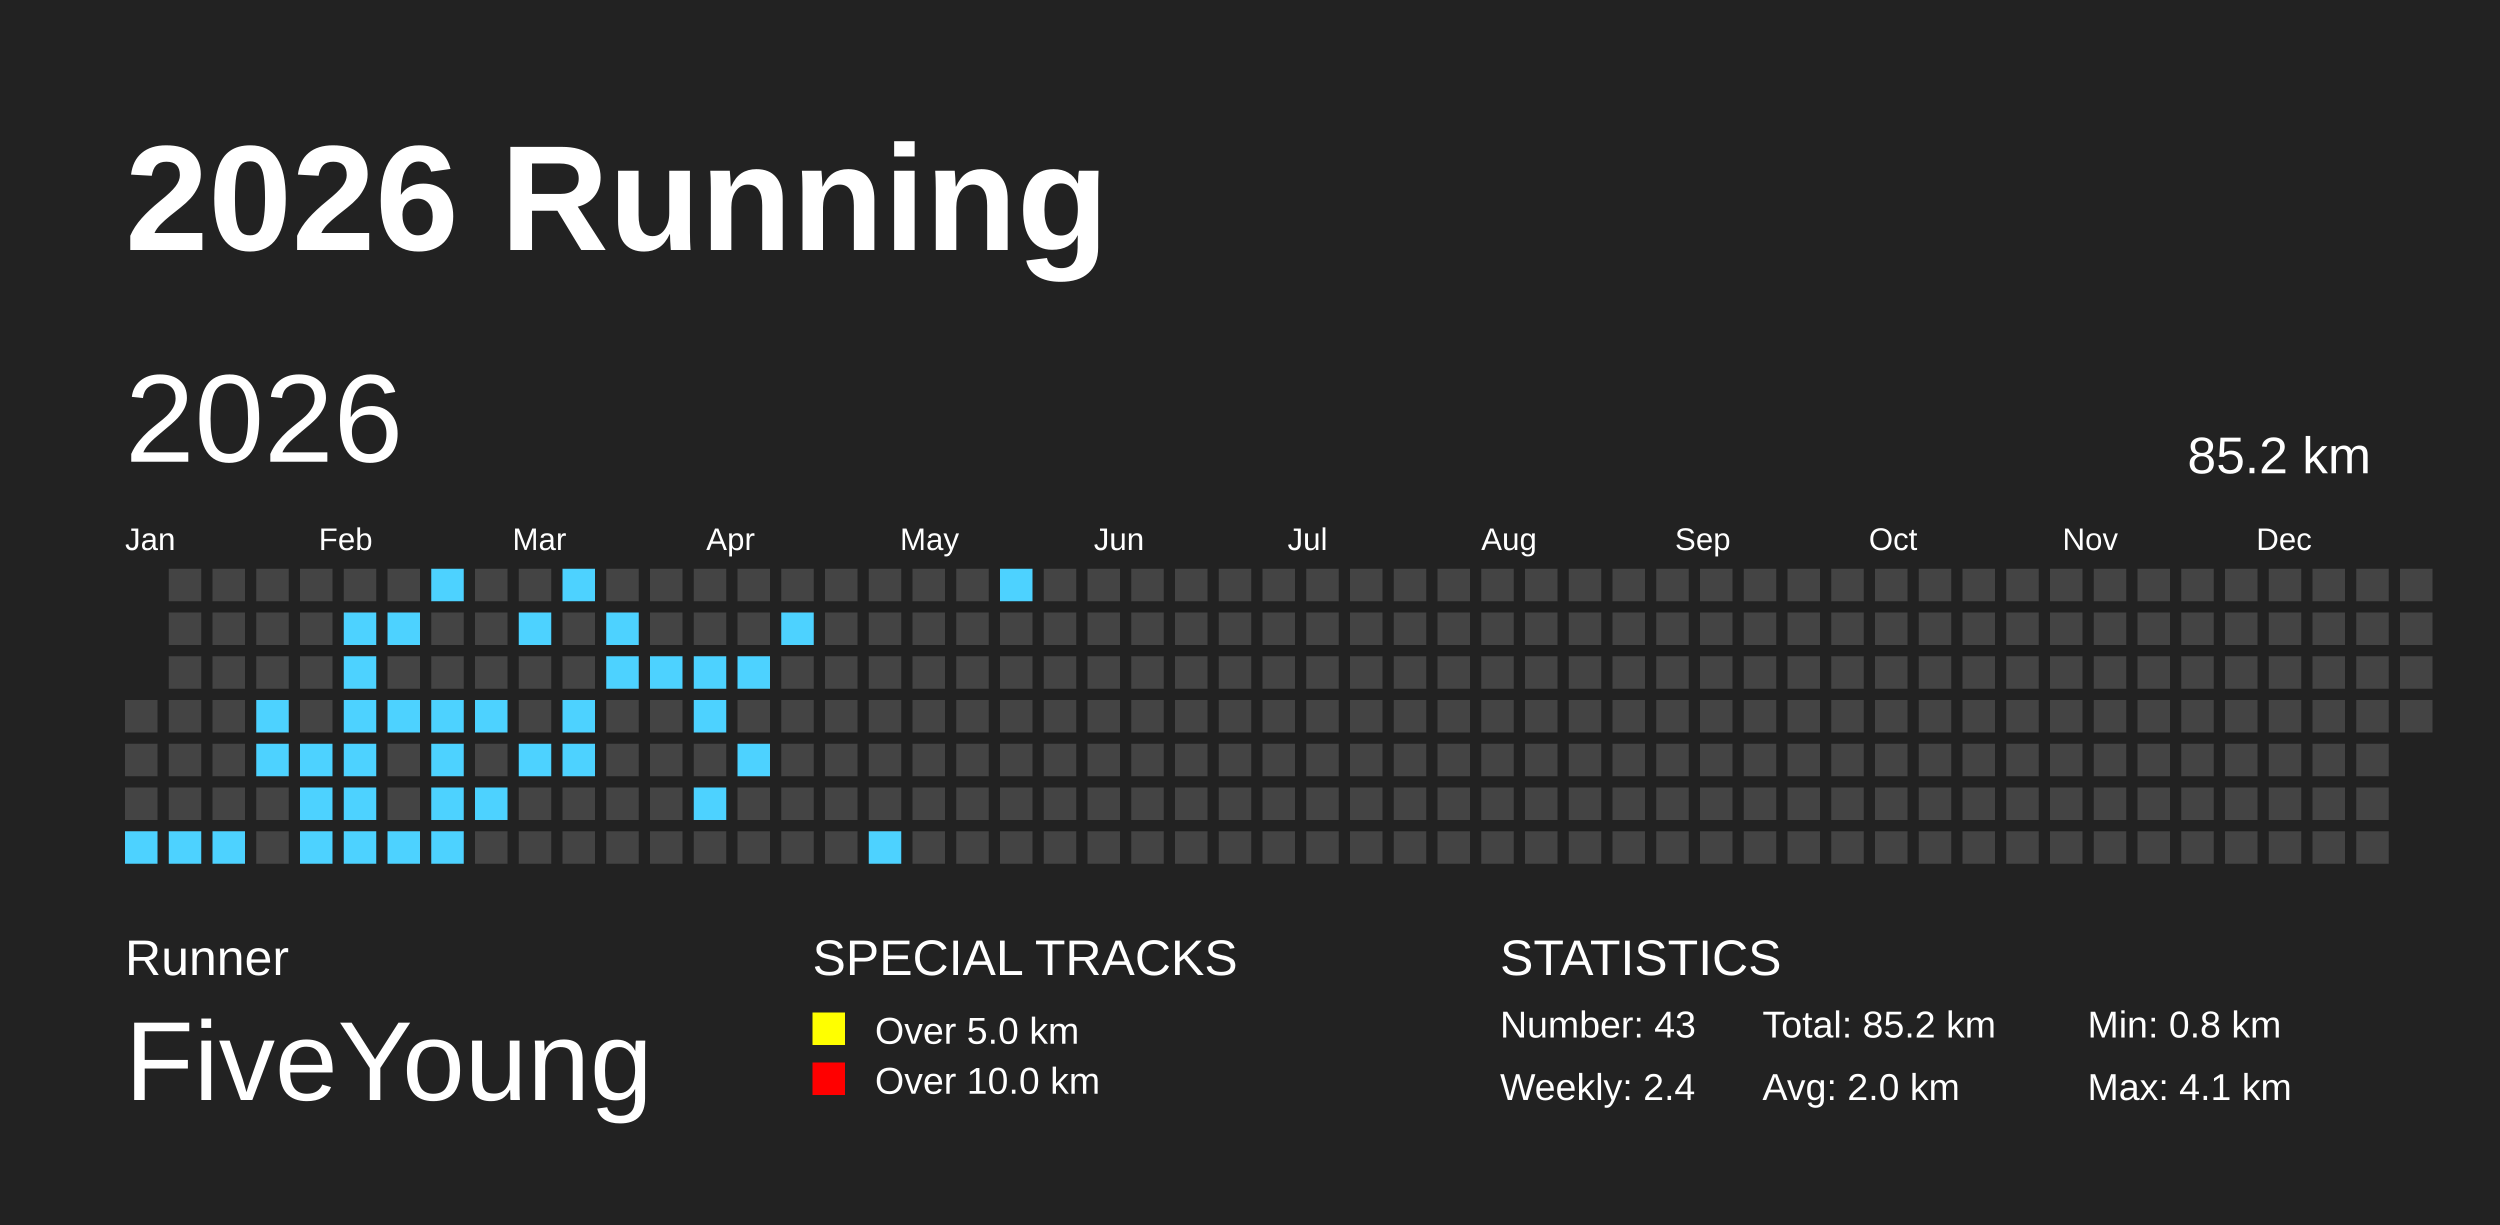
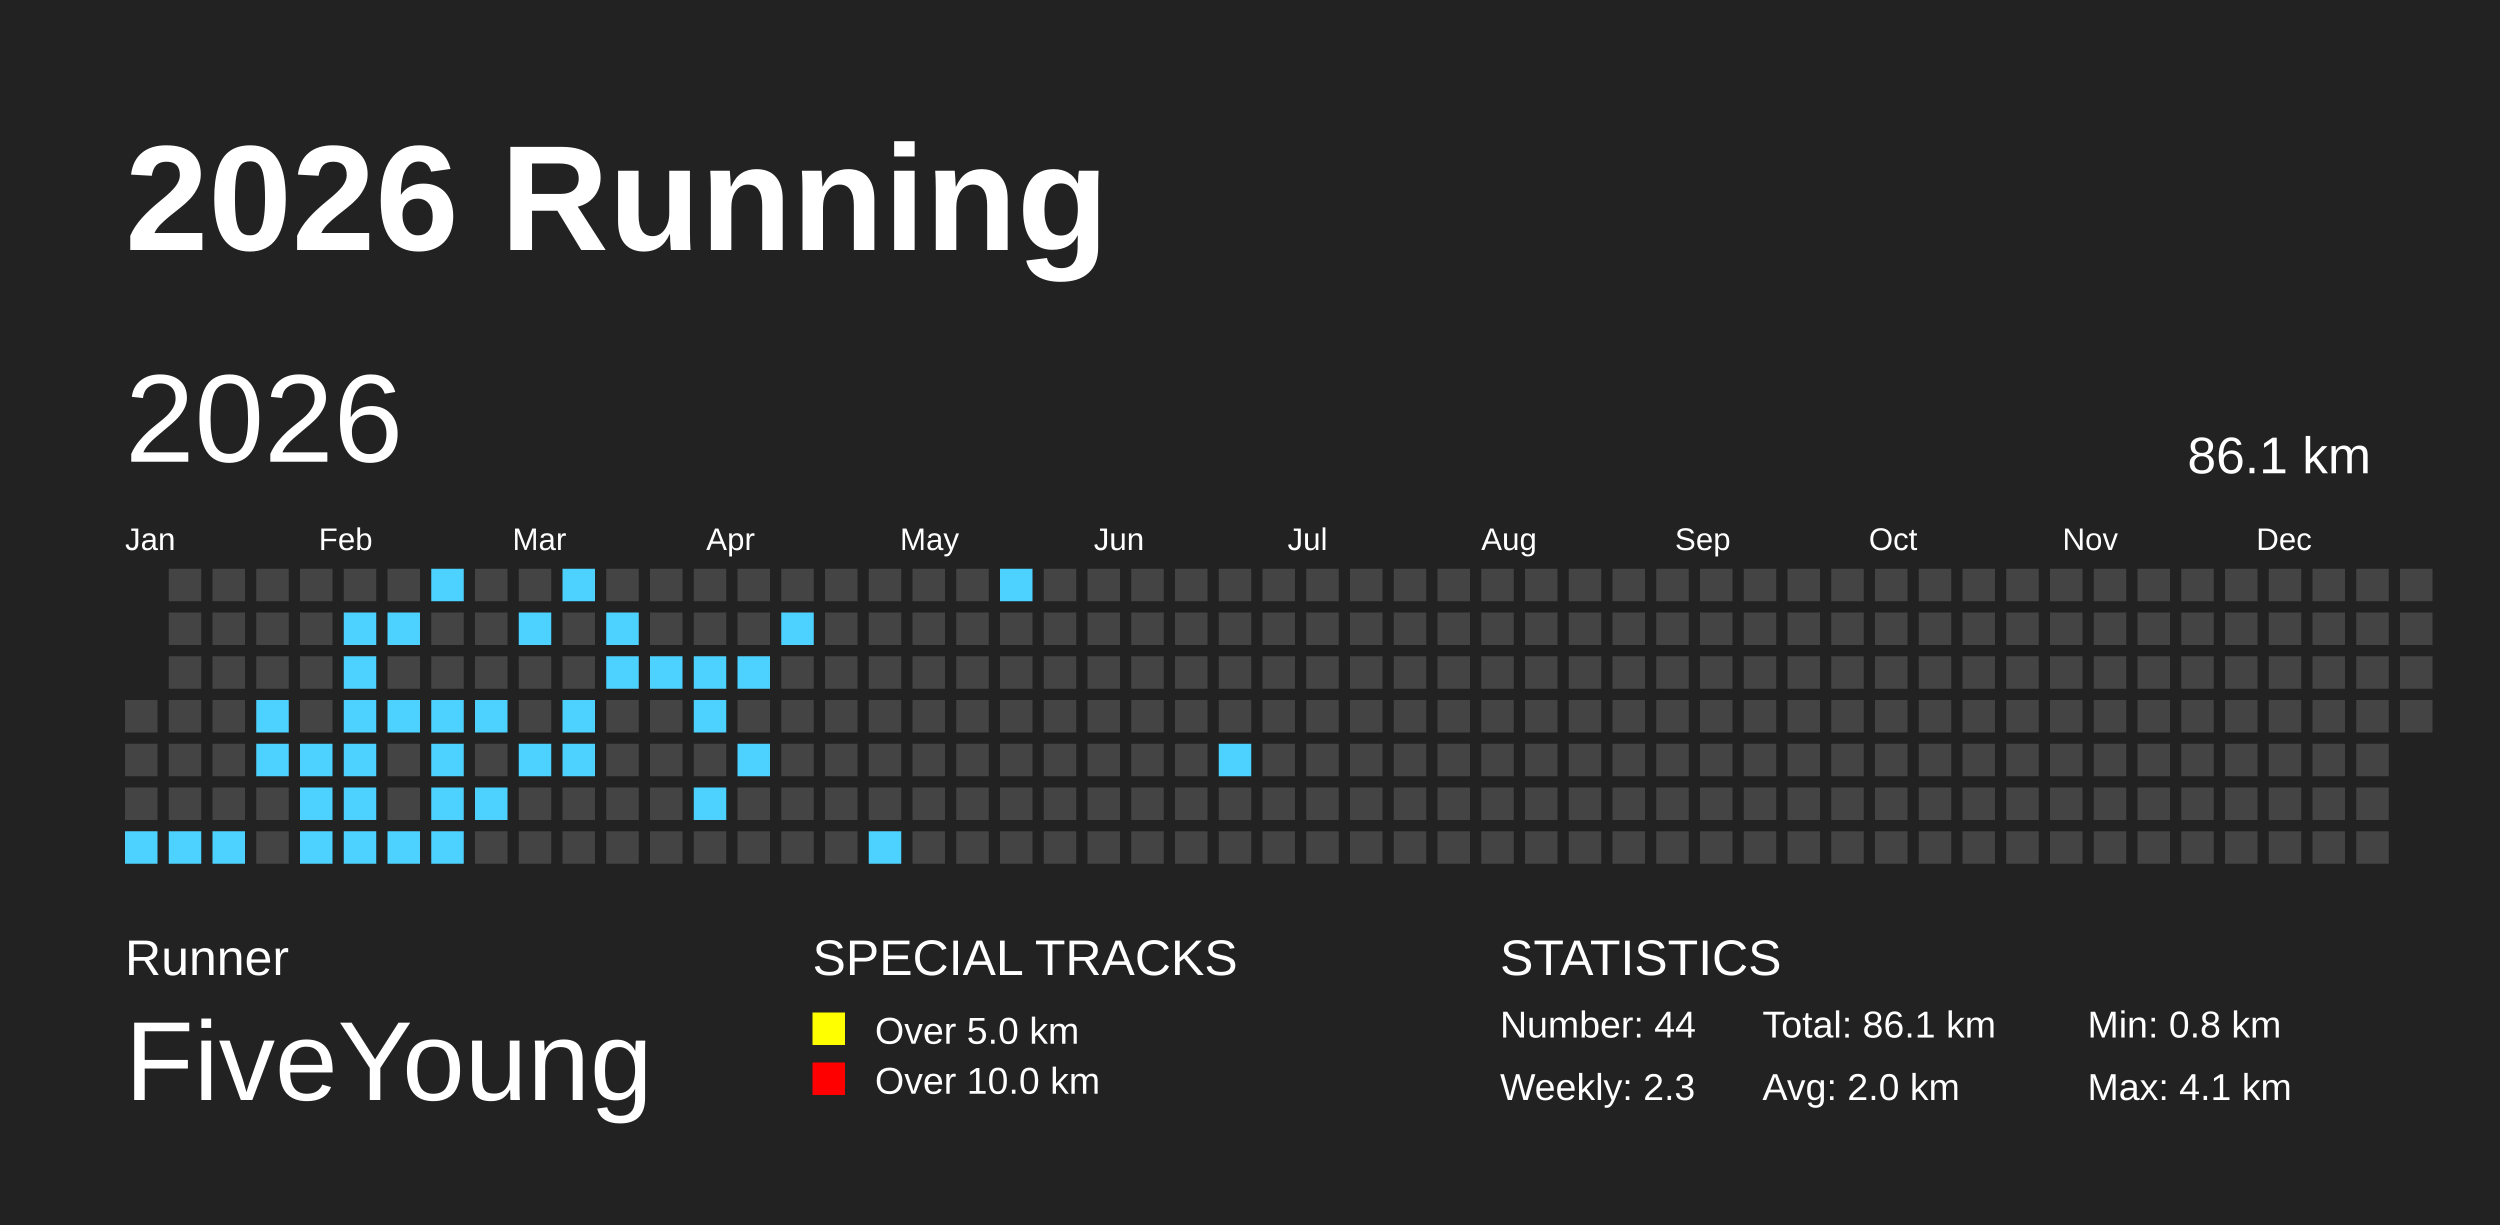
<svg xmlns="http://www.w3.org/2000/svg" baseProfile="full" height="98mm" version="1.1" viewBox="0,0,200,98" width="200mm">
  <defs />
  <rect fill="#222222" height="98" width="200" x="0" y="0" />
  <text fill="#FFFFFF" style="font-size:12px; font-family:Arial; font-weight:bold;" x="10" y="20">2026 Running</text>
  <text fill="#FFFFFF" style="font-size:4px; font-family:Arial" x="10" y="78">Runner</text>
  <text fill="#FFFFFF" style="font-size:9px; font-family:Arial" x="10" y="88">FiveYoung</text>
  <text fill="#FFFFFF" style="font-size:4px; font-family:Arial" x="65" y="78">SPECIAL TRACKS</text>
  <rect fill="yellow" height="2.6" width="2.6" x="65" y="81" />
  <text fill="#FFFFFF" style="font-size:3px; font-family:Arial" x="70" y="83.5">Over 5.0 km</text>
  <rect fill="red" height="2.6" width="2.6" x="65" y="85" />
  <text fill="#FFFFFF" style="font-size:3px; font-family:Arial" x="70" y="87.5">Over 10.0 km</text>
  <text fill="#FFFFFF" style="font-size:4px; font-family:Arial" x="120" y="78">STATISTICS</text>
-   <text fill="#FFFFFF" style="font-size:3px; font-family:Arial" x="120" y="83">Number: 43</text>
-   <text fill="#FFFFFF" style="font-size:3px; font-family:Arial" x="120" y="88">Weekly: 2.4</text>
-   <text fill="#FFFFFF" style="font-size:3px; font-family:Arial" x="141" y="83">Total: 85.2 km</text>
+   <text fill="#FFFFFF" style="font-size:3px; font-family:Arial" x="120" y="83">Number: 44</text>
+   <text fill="#FFFFFF" style="font-size:3px; font-family:Arial" x="120" y="88">Weekly: 2.3</text>
+   <text fill="#FFFFFF" style="font-size:3px; font-family:Arial" x="141" y="83">Total: 86.1 km</text>
  <text fill="#FFFFFF" style="font-size:3px; font-family:Arial" x="141" y="88">Avg: 2.0 km</text>
  <text fill="#FFFFFF" style="font-size:3px; font-family:Arial" x="167" y="83">Min: 0.8 km</text>
  <text fill="#FFFFFF" style="font-size:3px; font-family:Arial" x="167" y="88">Max: 4.1 km</text>
  <text dominant-baseline="hanging" fill="#FFFFFF" style="font-size:10.0px; font-family:Arial;" x="10" y="30">2026</text>
-   <text dominant-baseline="hanging" fill="#FFFFFF" style="font-size:4.125px; font-family:Arial;" x="175" y="35">85.2 km</text>
+   <text dominant-baseline="hanging" fill="#FFFFFF" style="font-size:4.125px; font-family:Arial;" x="175" y="35">86.1 km</text>
  <text fill="#FFFFFF" style="font-size:2.5px; font-family:Arial" x="10.0" y="44">Jan</text>
  <text fill="#FFFFFF" style="font-size:2.5px; font-family:Arial" x="25.5" y="44">Feb</text>
  <text fill="#FFFFFF" style="font-size:2.5px; font-family:Arial" x="41.0" y="44">Mar</text>
  <text fill="#FFFFFF" style="font-size:2.5px; font-family:Arial" x="56.5" y="44">Apr</text>
  <text fill="#FFFFFF" style="font-size:2.5px; font-family:Arial" x="72.0" y="44">May</text>
  <text fill="#FFFFFF" style="font-size:2.5px; font-family:Arial" x="87.5" y="44">Jun</text>
  <text fill="#FFFFFF" style="font-size:2.5px; font-family:Arial" x="103.0" y="44">Jul</text>
  <text fill="#FFFFFF" style="font-size:2.5px; font-family:Arial" x="118.5" y="44">Aug</text>
  <text fill="#FFFFFF" style="font-size:2.5px; font-family:Arial" x="134.0" y="44">Sep</text>
  <text fill="#FFFFFF" style="font-size:2.5px; font-family:Arial" x="149.5" y="44">Oct</text>
  <text fill="#FFFFFF" style="font-size:2.5px; font-family:Arial" x="165.0" y="44">Nov</text>
  <text fill="#FFFFFF" style="font-size:2.5px; font-family:Arial" x="180.5" y="44">Dec</text>
  <rect fill="#444444" height="2.6" width="2.6" x="10.0" y="56.0" />
  <rect fill="#444444" height="2.6" width="2.6" x="10.0" y="59.5" />
  <rect fill="#444444" height="2.6" width="2.6" x="10.0" y="63.0" />
  <rect fill="#4DD2FF" height="2.6" width="2.6" x="10.0" y="66.5" />
  <rect fill="#444444" height="2.6" width="2.6" x="13.5" y="45.5" />
  <rect fill="#444444" height="2.6" width="2.6" x="13.5" y="49.0" />
  <rect fill="#444444" height="2.6" width="2.6" x="13.5" y="52.5" />
  <rect fill="#444444" height="2.6" width="2.6" x="13.5" y="56.0" />
  <rect fill="#444444" height="2.6" width="2.6" x="13.5" y="59.5" />
  <rect fill="#444444" height="2.6" width="2.6" x="13.5" y="63.0" />
  <rect fill="#4DD2FF" height="2.6" width="2.6" x="13.5" y="66.5" />
  <rect fill="#444444" height="2.6" width="2.6" x="17.0" y="45.5" />
  <rect fill="#444444" height="2.6" width="2.6" x="17.0" y="49.0" />
  <rect fill="#444444" height="2.6" width="2.6" x="17.0" y="52.5" />
  <rect fill="#444444" height="2.6" width="2.6" x="17.0" y="56.0" />
  <rect fill="#444444" height="2.6" width="2.6" x="17.0" y="59.5" />
  <rect fill="#444444" height="2.6" width="2.6" x="17.0" y="63.0" />
  <rect fill="#4DD2FF" height="2.6" width="2.6" x="17.0" y="66.5" />
  <rect fill="#444444" height="2.6" width="2.6" x="20.5" y="45.5" />
  <rect fill="#444444" height="2.6" width="2.6" x="20.5" y="49.0" />
  <rect fill="#444444" height="2.6" width="2.6" x="20.5" y="52.5" />
  <rect fill="#4DD2FF" height="2.6" width="2.6" x="20.5" y="56.0" />
  <rect fill="#4DD2FF" height="2.6" width="2.6" x="20.5" y="59.5" />
  <rect fill="#444444" height="2.6" width="2.6" x="20.5" y="63.0" />
  <rect fill="#444444" height="2.6" width="2.6" x="20.5" y="66.5" />
  <rect fill="#444444" height="2.6" width="2.6" x="24.0" y="45.5" />
  <rect fill="#444444" height="2.6" width="2.6" x="24.0" y="49.0" />
  <rect fill="#444444" height="2.6" width="2.6" x="24.0" y="52.5" />
  <rect fill="#444444" height="2.6" width="2.6" x="24.0" y="56.0" />
  <rect fill="#4DD2FF" height="2.6" width="2.6" x="24.0" y="59.5" />
  <rect fill="#4DD2FF" height="2.6" width="2.6" x="24.0" y="63.0" />
  <rect fill="#4DD2FF" height="2.6" width="2.6" x="24.0" y="66.5" />
  <rect fill="#444444" height="2.6" width="2.6" x="27.5" y="45.5" />
  <rect fill="#4DD2FF" height="2.6" width="2.6" x="27.5" y="49.0" />
  <rect fill="#4DD2FF" height="2.6" width="2.6" x="27.5" y="52.5" />
  <rect fill="#4DD2FF" height="2.6" width="2.6" x="27.5" y="56.0" />
  <rect fill="#4DD2FF" height="2.6" width="2.6" x="27.5" y="59.5" />
  <rect fill="#4DD2FF" height="2.6" width="2.6" x="27.5" y="63.0" />
  <rect fill="#4DD2FF" height="2.6" width="2.6" x="27.5" y="66.5" />
  <rect fill="#444444" height="2.6" width="2.6" x="31.0" y="45.5" />
  <rect fill="#4DD2FF" height="2.6" width="2.6" x="31.0" y="49.0" />
  <rect fill="#444444" height="2.6" width="2.6" x="31.0" y="52.5" />
  <rect fill="#4DD2FF" height="2.6" width="2.6" x="31.0" y="56.0" />
  <rect fill="#444444" height="2.6" width="2.6" x="31.0" y="59.5" />
  <rect fill="#444444" height="2.6" width="2.6" x="31.0" y="63.0" />
  <rect fill="#4DD2FF" height="2.6" width="2.6" x="31.0" y="66.5" />
  <rect fill="#4DD2FF" height="2.6" width="2.6" x="34.5" y="45.5" />
  <rect fill="#444444" height="2.6" width="2.6" x="34.5" y="49.0" />
  <rect fill="#444444" height="2.6" width="2.6" x="34.5" y="52.5" />
  <rect fill="#4DD2FF" height="2.6" width="2.6" x="34.5" y="56.0" />
  <rect fill="#4DD2FF" height="2.6" width="2.6" x="34.5" y="59.5" />
  <rect fill="#4DD2FF" height="2.6" width="2.6" x="34.5" y="63.0" />
  <rect fill="#4DD2FF" height="2.6" width="2.6" x="34.5" y="66.5" />
  <rect fill="#444444" height="2.6" width="2.6" x="38.0" y="45.5" />
  <rect fill="#444444" height="2.6" width="2.6" x="38.0" y="49.0" />
  <rect fill="#444444" height="2.6" width="2.6" x="38.0" y="52.5" />
  <rect fill="#4DD2FF" height="2.6" width="2.6" x="38.0" y="56.0" />
  <rect fill="#444444" height="2.6" width="2.6" x="38.0" y="59.5" />
  <rect fill="#4DD2FF" height="2.6" width="2.6" x="38.0" y="63.0" />
  <rect fill="#444444" height="2.6" width="2.6" x="38.0" y="66.5" />
  <rect fill="#444444" height="2.6" width="2.6" x="41.5" y="45.5" />
  <rect fill="#4DD2FF" height="2.6" width="2.6" x="41.5" y="49.0" />
  <rect fill="#444444" height="2.6" width="2.6" x="41.5" y="52.5" />
  <rect fill="#444444" height="2.6" width="2.6" x="41.5" y="56.0" />
  <rect fill="#4DD2FF" height="2.6" width="2.6" x="41.5" y="59.5" />
  <rect fill="#444444" height="2.6" width="2.6" x="41.5" y="63.0" />
  <rect fill="#444444" height="2.6" width="2.6" x="41.5" y="66.5" />
  <rect fill="#4DD2FF" height="2.6" width="2.6" x="45.0" y="45.5" />
  <rect fill="#444444" height="2.6" width="2.6" x="45.0" y="49.0" />
  <rect fill="#444444" height="2.6" width="2.6" x="45.0" y="52.5" />
  <rect fill="#4DD2FF" height="2.6" width="2.6" x="45.0" y="56.0" />
  <rect fill="#4DD2FF" height="2.6" width="2.6" x="45.0" y="59.5" />
  <rect fill="#444444" height="2.6" width="2.6" x="45.0" y="63.0" />
  <rect fill="#444444" height="2.6" width="2.6" x="45.0" y="66.5" />
  <rect fill="#444444" height="2.6" width="2.6" x="48.5" y="45.5" />
  <rect fill="#4DD2FF" height="2.6" width="2.6" x="48.5" y="49.0" />
  <rect fill="#4DD2FF" height="2.6" width="2.6" x="48.5" y="52.5" />
  <rect fill="#444444" height="2.6" width="2.6" x="48.5" y="56.0" />
  <rect fill="#444444" height="2.6" width="2.6" x="48.5" y="59.5" />
  <rect fill="#444444" height="2.6" width="2.6" x="48.5" y="63.0" />
  <rect fill="#444444" height="2.6" width="2.6" x="48.5" y="66.5" />
  <rect fill="#444444" height="2.6" width="2.6" x="52.0" y="45.5" />
  <rect fill="#444444" height="2.6" width="2.6" x="52.0" y="49.0" />
  <rect fill="#4DD2FF" height="2.6" width="2.6" x="52.0" y="52.5" />
  <rect fill="#444444" height="2.6" width="2.6" x="52.0" y="56.0" />
  <rect fill="#444444" height="2.6" width="2.6" x="52.0" y="59.5" />
  <rect fill="#444444" height="2.6" width="2.6" x="52.0" y="63.0" />
  <rect fill="#444444" height="2.6" width="2.6" x="52.0" y="66.5" />
  <rect fill="#444444" height="2.6" width="2.6" x="55.5" y="45.5" />
  <rect fill="#444444" height="2.6" width="2.6" x="55.5" y="49.0" />
  <rect fill="#4DD2FF" height="2.6" width="2.6" x="55.5" y="52.5" />
  <rect fill="#4DD2FF" height="2.6" width="2.6" x="55.5" y="56.0" />
  <rect fill="#444444" height="2.6" width="2.6" x="55.5" y="59.5" />
  <rect fill="#4DD2FF" height="2.6" width="2.6" x="55.5" y="63.0" />
  <rect fill="#444444" height="2.6" width="2.6" x="55.5" y="66.5" />
  <rect fill="#444444" height="2.6" width="2.6" x="59.0" y="45.5" />
  <rect fill="#444444" height="2.6" width="2.6" x="59.0" y="49.0" />
  <rect fill="#4DD2FF" height="2.6" width="2.6" x="59.0" y="52.5" />
  <rect fill="#444444" height="2.6" width="2.6" x="59.0" y="56.0" />
  <rect fill="#4DD2FF" height="2.6" width="2.6" x="59.0" y="59.5" />
  <rect fill="#444444" height="2.6" width="2.6" x="59.0" y="63.0" />
  <rect fill="#444444" height="2.6" width="2.6" x="59.0" y="66.5" />
  <rect fill="#444444" height="2.6" width="2.6" x="62.5" y="45.5" />
  <rect fill="#4DD2FF" height="2.6" width="2.6" x="62.5" y="49.0" />
  <rect fill="#444444" height="2.6" width="2.6" x="62.5" y="52.5" />
  <rect fill="#444444" height="2.6" width="2.6" x="62.5" y="56.0" />
  <rect fill="#444444" height="2.6" width="2.6" x="62.5" y="59.5" />
  <rect fill="#444444" height="2.6" width="2.6" x="62.5" y="63.0" />
  <rect fill="#444444" height="2.6" width="2.6" x="62.5" y="66.5" />
  <rect fill="#444444" height="2.6" width="2.6" x="66.0" y="45.5" />
  <rect fill="#444444" height="2.6" width="2.6" x="66.0" y="49.0" />
  <rect fill="#444444" height="2.6" width="2.6" x="66.0" y="52.5" />
  <rect fill="#444444" height="2.6" width="2.6" x="66.0" y="56.0" />
  <rect fill="#444444" height="2.6" width="2.6" x="66.0" y="59.5" />
  <rect fill="#444444" height="2.6" width="2.6" x="66.0" y="63.0" />
  <rect fill="#444444" height="2.6" width="2.6" x="66.0" y="66.5" />
  <rect fill="#444444" height="2.6" width="2.6" x="69.5" y="45.5" />
  <rect fill="#444444" height="2.6" width="2.6" x="69.5" y="49.0" />
  <rect fill="#444444" height="2.6" width="2.6" x="69.5" y="52.5" />
  <rect fill="#444444" height="2.6" width="2.6" x="69.5" y="56.0" />
  <rect fill="#444444" height="2.6" width="2.6" x="69.5" y="59.5" />
  <rect fill="#444444" height="2.6" width="2.6" x="69.5" y="63.0" />
  <rect fill="#4DD2FF" height="2.6" width="2.6" x="69.5" y="66.5" />
  <rect fill="#444444" height="2.6" width="2.6" x="73.0" y="45.5" />
  <rect fill="#444444" height="2.6" width="2.6" x="73.0" y="49.0" />
  <rect fill="#444444" height="2.6" width="2.6" x="73.0" y="52.5" />
  <rect fill="#444444" height="2.6" width="2.6" x="73.0" y="56.0" />
  <rect fill="#444444" height="2.6" width="2.6" x="73.0" y="59.5" />
  <rect fill="#444444" height="2.6" width="2.6" x="73.0" y="63.0" />
  <rect fill="#444444" height="2.6" width="2.6" x="73.0" y="66.5" />
  <rect fill="#444444" height="2.6" width="2.6" x="76.5" y="45.5" />
  <rect fill="#444444" height="2.6" width="2.6" x="76.5" y="49.0" />
  <rect fill="#444444" height="2.6" width="2.6" x="76.5" y="52.5" />
  <rect fill="#444444" height="2.6" width="2.6" x="76.5" y="56.0" />
  <rect fill="#444444" height="2.6" width="2.6" x="76.5" y="59.5" />
  <rect fill="#444444" height="2.6" width="2.6" x="76.5" y="63.0" />
  <rect fill="#444444" height="2.6" width="2.6" x="76.5" y="66.5" />
  <rect fill="#4DD2FF" height="2.6" width="2.6" x="80.0" y="45.5" />
  <rect fill="#444444" height="2.6" width="2.6" x="80.0" y="49.0" />
  <rect fill="#444444" height="2.6" width="2.6" x="80.0" y="52.5" />
  <rect fill="#444444" height="2.6" width="2.6" x="80.0" y="56.0" />
  <rect fill="#444444" height="2.6" width="2.6" x="80.0" y="59.5" />
  <rect fill="#444444" height="2.6" width="2.6" x="80.0" y="63.0" />
  <rect fill="#444444" height="2.6" width="2.6" x="80.0" y="66.5" />
  <rect fill="#444444" height="2.6" width="2.6" x="83.5" y="45.5" />
  <rect fill="#444444" height="2.6" width="2.6" x="83.5" y="49.0" />
  <rect fill="#444444" height="2.6" width="2.6" x="83.5" y="52.5" />
  <rect fill="#444444" height="2.6" width="2.6" x="83.5" y="56.0" />
  <rect fill="#444444" height="2.6" width="2.6" x="83.5" y="59.5" />
  <rect fill="#444444" height="2.6" width="2.6" x="83.5" y="63.0" />
  <rect fill="#444444" height="2.6" width="2.6" x="83.5" y="66.5" />
  <rect fill="#444444" height="2.6" width="2.6" x="87.0" y="45.5" />
  <rect fill="#444444" height="2.6" width="2.6" x="87.0" y="49.0" />
  <rect fill="#444444" height="2.6" width="2.6" x="87.0" y="52.5" />
  <rect fill="#444444" height="2.6" width="2.6" x="87.0" y="56.0" />
  <rect fill="#444444" height="2.6" width="2.6" x="87.0" y="59.5" />
  <rect fill="#444444" height="2.6" width="2.6" x="87.0" y="63.0" />
  <rect fill="#444444" height="2.6" width="2.6" x="87.0" y="66.5" />
  <rect fill="#444444" height="2.6" width="2.6" x="90.5" y="45.5" />
  <rect fill="#444444" height="2.6" width="2.6" x="90.5" y="49.0" />
  <rect fill="#444444" height="2.6" width="2.6" x="90.5" y="52.5" />
  <rect fill="#444444" height="2.6" width="2.6" x="90.5" y="56.0" />
  <rect fill="#444444" height="2.6" width="2.6" x="90.5" y="59.5" />
  <rect fill="#444444" height="2.6" width="2.6" x="90.5" y="63.0" />
  <rect fill="#444444" height="2.6" width="2.6" x="90.5" y="66.5" />
  <rect fill="#444444" height="2.6" width="2.6" x="94.0" y="45.5" />
  <rect fill="#444444" height="2.6" width="2.6" x="94.0" y="49.0" />
  <rect fill="#444444" height="2.6" width="2.6" x="94.0" y="52.5" />
  <rect fill="#444444" height="2.6" width="2.6" x="94.0" y="56.0" />
  <rect fill="#444444" height="2.6" width="2.6" x="94.0" y="59.5" />
  <rect fill="#444444" height="2.6" width="2.6" x="94.0" y="63.0" />
  <rect fill="#444444" height="2.6" width="2.6" x="94.0" y="66.5" />
  <rect fill="#444444" height="2.6" width="2.6" x="97.5" y="45.5" />
  <rect fill="#444444" height="2.6" width="2.6" x="97.5" y="49.0" />
  <rect fill="#444444" height="2.6" width="2.6" x="97.5" y="52.5" />
  <rect fill="#444444" height="2.6" width="2.6" x="97.5" y="56.0" />
-   <rect fill="#444444" height="2.6" width="2.6" x="97.5" y="59.5" />
+   <rect fill="#4DD2FF" height="2.6" width="2.6" x="97.5" y="59.5" />
  <rect fill="#444444" height="2.6" width="2.6" x="97.5" y="63.0" />
  <rect fill="#444444" height="2.6" width="2.6" x="97.5" y="66.5" />
  <rect fill="#444444" height="2.6" width="2.6" x="101.0" y="45.5" />
  <rect fill="#444444" height="2.6" width="2.6" x="101.0" y="49.0" />
  <rect fill="#444444" height="2.6" width="2.6" x="101.0" y="52.5" />
  <rect fill="#444444" height="2.6" width="2.6" x="101.0" y="56.0" />
  <rect fill="#444444" height="2.6" width="2.6" x="101.0" y="59.5" />
  <rect fill="#444444" height="2.6" width="2.6" x="101.0" y="63.0" />
  <rect fill="#444444" height="2.6" width="2.6" x="101.0" y="66.5" />
  <rect fill="#444444" height="2.6" width="2.6" x="104.5" y="45.5" />
  <rect fill="#444444" height="2.6" width="2.6" x="104.5" y="49.0" />
  <rect fill="#444444" height="2.6" width="2.6" x="104.5" y="52.5" />
  <rect fill="#444444" height="2.6" width="2.6" x="104.5" y="56.0" />
  <rect fill="#444444" height="2.6" width="2.6" x="104.5" y="59.5" />
  <rect fill="#444444" height="2.6" width="2.6" x="104.5" y="63.0" />
  <rect fill="#444444" height="2.6" width="2.6" x="104.5" y="66.5" />
  <rect fill="#444444" height="2.6" width="2.6" x="108.0" y="45.5" />
  <rect fill="#444444" height="2.6" width="2.6" x="108.0" y="49.0" />
  <rect fill="#444444" height="2.6" width="2.6" x="108.0" y="52.5" />
  <rect fill="#444444" height="2.6" width="2.6" x="108.0" y="56.0" />
  <rect fill="#444444" height="2.6" width="2.6" x="108.0" y="59.5" />
  <rect fill="#444444" height="2.6" width="2.6" x="108.0" y="63.0" />
  <rect fill="#444444" height="2.6" width="2.6" x="108.0" y="66.5" />
  <rect fill="#444444" height="2.6" width="2.6" x="111.5" y="45.5" />
  <rect fill="#444444" height="2.6" width="2.6" x="111.5" y="49.0" />
  <rect fill="#444444" height="2.6" width="2.6" x="111.5" y="52.5" />
  <rect fill="#444444" height="2.6" width="2.6" x="111.5" y="56.0" />
  <rect fill="#444444" height="2.6" width="2.6" x="111.5" y="59.5" />
  <rect fill="#444444" height="2.6" width="2.6" x="111.5" y="63.0" />
  <rect fill="#444444" height="2.6" width="2.6" x="111.5" y="66.5" />
  <rect fill="#444444" height="2.6" width="2.6" x="115.0" y="45.5" />
  <rect fill="#444444" height="2.6" width="2.6" x="115.0" y="49.0" />
  <rect fill="#444444" height="2.6" width="2.6" x="115.0" y="52.5" />
  <rect fill="#444444" height="2.6" width="2.6" x="115.0" y="56.0" />
  <rect fill="#444444" height="2.6" width="2.6" x="115.0" y="59.5" />
  <rect fill="#444444" height="2.6" width="2.6" x="115.0" y="63.0" />
  <rect fill="#444444" height="2.6" width="2.6" x="115.0" y="66.5" />
  <rect fill="#444444" height="2.6" width="2.6" x="118.5" y="45.5" />
  <rect fill="#444444" height="2.6" width="2.6" x="118.5" y="49.0" />
  <rect fill="#444444" height="2.6" width="2.6" x="118.5" y="52.5" />
  <rect fill="#444444" height="2.6" width="2.6" x="118.5" y="56.0" />
  <rect fill="#444444" height="2.6" width="2.6" x="118.5" y="59.5" />
  <rect fill="#444444" height="2.6" width="2.6" x="118.5" y="63.0" />
  <rect fill="#444444" height="2.6" width="2.6" x="118.5" y="66.5" />
  <rect fill="#444444" height="2.6" width="2.6" x="122.0" y="45.5" />
  <rect fill="#444444" height="2.6" width="2.6" x="122.0" y="49.0" />
  <rect fill="#444444" height="2.6" width="2.6" x="122.0" y="52.5" />
  <rect fill="#444444" height="2.6" width="2.6" x="122.0" y="56.0" />
  <rect fill="#444444" height="2.6" width="2.6" x="122.0" y="59.5" />
  <rect fill="#444444" height="2.6" width="2.6" x="122.0" y="63.0" />
  <rect fill="#444444" height="2.6" width="2.6" x="122.0" y="66.5" />
  <rect fill="#444444" height="2.6" width="2.6" x="125.5" y="45.5" />
  <rect fill="#444444" height="2.6" width="2.6" x="125.5" y="49.0" />
  <rect fill="#444444" height="2.6" width="2.6" x="125.5" y="52.5" />
  <rect fill="#444444" height="2.6" width="2.6" x="125.5" y="56.0" />
  <rect fill="#444444" height="2.6" width="2.6" x="125.5" y="59.5" />
  <rect fill="#444444" height="2.6" width="2.6" x="125.5" y="63.0" />
  <rect fill="#444444" height="2.6" width="2.6" x="125.5" y="66.5" />
  <rect fill="#444444" height="2.6" width="2.6" x="129.0" y="45.5" />
  <rect fill="#444444" height="2.6" width="2.6" x="129.0" y="49.0" />
  <rect fill="#444444" height="2.6" width="2.6" x="129.0" y="52.5" />
  <rect fill="#444444" height="2.6" width="2.6" x="129.0" y="56.0" />
  <rect fill="#444444" height="2.6" width="2.6" x="129.0" y="59.5" />
  <rect fill="#444444" height="2.6" width="2.6" x="129.0" y="63.0" />
  <rect fill="#444444" height="2.6" width="2.6" x="129.0" y="66.5" />
  <rect fill="#444444" height="2.6" width="2.6" x="132.5" y="45.5" />
  <rect fill="#444444" height="2.6" width="2.6" x="132.5" y="49.0" />
  <rect fill="#444444" height="2.6" width="2.6" x="132.5" y="52.5" />
  <rect fill="#444444" height="2.6" width="2.6" x="132.5" y="56.0" />
  <rect fill="#444444" height="2.6" width="2.6" x="132.5" y="59.5" />
  <rect fill="#444444" height="2.6" width="2.6" x="132.5" y="63.0" />
  <rect fill="#444444" height="2.6" width="2.6" x="132.5" y="66.5" />
  <rect fill="#444444" height="2.6" width="2.6" x="136.0" y="45.5" />
  <rect fill="#444444" height="2.6" width="2.6" x="136.0" y="49.0" />
  <rect fill="#444444" height="2.6" width="2.6" x="136.0" y="52.5" />
  <rect fill="#444444" height="2.6" width="2.6" x="136.0" y="56.0" />
  <rect fill="#444444" height="2.6" width="2.6" x="136.0" y="59.5" />
  <rect fill="#444444" height="2.6" width="2.6" x="136.0" y="63.0" />
  <rect fill="#444444" height="2.6" width="2.6" x="136.0" y="66.5" />
  <rect fill="#444444" height="2.6" width="2.6" x="139.5" y="45.5" />
  <rect fill="#444444" height="2.6" width="2.6" x="139.5" y="49.0" />
  <rect fill="#444444" height="2.6" width="2.6" x="139.5" y="52.5" />
  <rect fill="#444444" height="2.6" width="2.6" x="139.5" y="56.0" />
  <rect fill="#444444" height="2.6" width="2.6" x="139.5" y="59.5" />
  <rect fill="#444444" height="2.6" width="2.6" x="139.5" y="63.0" />
  <rect fill="#444444" height="2.6" width="2.6" x="139.5" y="66.5" />
  <rect fill="#444444" height="2.6" width="2.6" x="143.0" y="45.5" />
  <rect fill="#444444" height="2.6" width="2.6" x="143.0" y="49.0" />
  <rect fill="#444444" height="2.6" width="2.6" x="143.0" y="52.5" />
  <rect fill="#444444" height="2.6" width="2.6" x="143.0" y="56.0" />
  <rect fill="#444444" height="2.6" width="2.6" x="143.0" y="59.5" />
  <rect fill="#444444" height="2.6" width="2.6" x="143.0" y="63.0" />
  <rect fill="#444444" height="2.6" width="2.6" x="143.0" y="66.5" />
  <rect fill="#444444" height="2.6" width="2.6" x="146.5" y="45.5" />
  <rect fill="#444444" height="2.6" width="2.6" x="146.5" y="49.0" />
  <rect fill="#444444" height="2.6" width="2.6" x="146.5" y="52.5" />
  <rect fill="#444444" height="2.6" width="2.6" x="146.5" y="56.0" />
  <rect fill="#444444" height="2.6" width="2.6" x="146.5" y="59.5" />
  <rect fill="#444444" height="2.6" width="2.6" x="146.5" y="63.0" />
  <rect fill="#444444" height="2.6" width="2.6" x="146.5" y="66.5" />
  <rect fill="#444444" height="2.6" width="2.6" x="150.0" y="45.5" />
  <rect fill="#444444" height="2.6" width="2.6" x="150.0" y="49.0" />
  <rect fill="#444444" height="2.6" width="2.6" x="150.0" y="52.5" />
  <rect fill="#444444" height="2.6" width="2.6" x="150.0" y="56.0" />
  <rect fill="#444444" height="2.6" width="2.6" x="150.0" y="59.5" />
  <rect fill="#444444" height="2.6" width="2.6" x="150.0" y="63.0" />
  <rect fill="#444444" height="2.6" width="2.6" x="150.0" y="66.5" />
  <rect fill="#444444" height="2.6" width="2.6" x="153.5" y="45.5" />
  <rect fill="#444444" height="2.6" width="2.6" x="153.5" y="49.0" />
  <rect fill="#444444" height="2.6" width="2.6" x="153.5" y="52.5" />
  <rect fill="#444444" height="2.6" width="2.6" x="153.5" y="56.0" />
  <rect fill="#444444" height="2.6" width="2.6" x="153.5" y="59.5" />
  <rect fill="#444444" height="2.6" width="2.6" x="153.5" y="63.0" />
  <rect fill="#444444" height="2.6" width="2.6" x="153.5" y="66.5" />
  <rect fill="#444444" height="2.6" width="2.6" x="157.0" y="45.5" />
  <rect fill="#444444" height="2.6" width="2.6" x="157.0" y="49.0" />
  <rect fill="#444444" height="2.6" width="2.6" x="157.0" y="52.5" />
  <rect fill="#444444" height="2.6" width="2.6" x="157.0" y="56.0" />
  <rect fill="#444444" height="2.6" width="2.6" x="157.0" y="59.5" />
  <rect fill="#444444" height="2.6" width="2.6" x="157.0" y="63.0" />
  <rect fill="#444444" height="2.6" width="2.6" x="157.0" y="66.5" />
  <rect fill="#444444" height="2.6" width="2.6" x="160.5" y="45.5" />
  <rect fill="#444444" height="2.6" width="2.6" x="160.5" y="49.0" />
  <rect fill="#444444" height="2.6" width="2.6" x="160.5" y="52.5" />
  <rect fill="#444444" height="2.6" width="2.6" x="160.5" y="56.0" />
  <rect fill="#444444" height="2.6" width="2.6" x="160.5" y="59.5" />
  <rect fill="#444444" height="2.6" width="2.6" x="160.5" y="63.0" />
  <rect fill="#444444" height="2.6" width="2.6" x="160.5" y="66.5" />
  <rect fill="#444444" height="2.6" width="2.6" x="164.0" y="45.5" />
  <rect fill="#444444" height="2.6" width="2.6" x="164.0" y="49.0" />
  <rect fill="#444444" height="2.6" width="2.6" x="164.0" y="52.5" />
  <rect fill="#444444" height="2.6" width="2.6" x="164.0" y="56.0" />
  <rect fill="#444444" height="2.6" width="2.6" x="164.0" y="59.5" />
  <rect fill="#444444" height="2.6" width="2.6" x="164.0" y="63.0" />
  <rect fill="#444444" height="2.6" width="2.6" x="164.0" y="66.5" />
  <rect fill="#444444" height="2.6" width="2.6" x="167.5" y="45.5" />
  <rect fill="#444444" height="2.6" width="2.6" x="167.5" y="49.0" />
  <rect fill="#444444" height="2.6" width="2.6" x="167.5" y="52.5" />
  <rect fill="#444444" height="2.6" width="2.6" x="167.5" y="56.0" />
  <rect fill="#444444" height="2.6" width="2.6" x="167.5" y="59.5" />
  <rect fill="#444444" height="2.6" width="2.6" x="167.5" y="63.0" />
  <rect fill="#444444" height="2.6" width="2.6" x="167.5" y="66.5" />
  <rect fill="#444444" height="2.6" width="2.6" x="171.0" y="45.5" />
  <rect fill="#444444" height="2.6" width="2.6" x="171.0" y="49.0" />
  <rect fill="#444444" height="2.6" width="2.6" x="171.0" y="52.5" />
  <rect fill="#444444" height="2.6" width="2.6" x="171.0" y="56.0" />
  <rect fill="#444444" height="2.6" width="2.6" x="171.0" y="59.5" />
  <rect fill="#444444" height="2.6" width="2.6" x="171.0" y="63.0" />
  <rect fill="#444444" height="2.6" width="2.6" x="171.0" y="66.5" />
  <rect fill="#444444" height="2.6" width="2.6" x="174.5" y="45.5" />
  <rect fill="#444444" height="2.6" width="2.6" x="174.5" y="49.0" />
  <rect fill="#444444" height="2.6" width="2.6" x="174.5" y="52.5" />
  <rect fill="#444444" height="2.6" width="2.6" x="174.5" y="56.0" />
  <rect fill="#444444" height="2.6" width="2.6" x="174.5" y="59.5" />
  <rect fill="#444444" height="2.6" width="2.6" x="174.5" y="63.0" />
  <rect fill="#444444" height="2.6" width="2.6" x="174.5" y="66.5" />
  <rect fill="#444444" height="2.6" width="2.6" x="178.0" y="45.5" />
  <rect fill="#444444" height="2.6" width="2.6" x="178.0" y="49.0" />
  <rect fill="#444444" height="2.6" width="2.6" x="178.0" y="52.5" />
  <rect fill="#444444" height="2.6" width="2.6" x="178.0" y="56.0" />
  <rect fill="#444444" height="2.6" width="2.6" x="178.0" y="59.5" />
  <rect fill="#444444" height="2.6" width="2.6" x="178.0" y="63.0" />
  <rect fill="#444444" height="2.6" width="2.6" x="178.0" y="66.5" />
  <rect fill="#444444" height="2.6" width="2.6" x="181.5" y="45.5" />
  <rect fill="#444444" height="2.6" width="2.6" x="181.5" y="49.0" />
  <rect fill="#444444" height="2.6" width="2.6" x="181.5" y="52.5" />
  <rect fill="#444444" height="2.6" width="2.6" x="181.5" y="56.0" />
  <rect fill="#444444" height="2.6" width="2.6" x="181.5" y="59.5" />
  <rect fill="#444444" height="2.6" width="2.6" x="181.5" y="63.0" />
  <rect fill="#444444" height="2.6" width="2.6" x="181.5" y="66.5" />
  <rect fill="#444444" height="2.6" width="2.6" x="185.0" y="45.5" />
  <rect fill="#444444" height="2.6" width="2.6" x="185.0" y="49.0" />
  <rect fill="#444444" height="2.6" width="2.6" x="185.0" y="52.5" />
  <rect fill="#444444" height="2.6" width="2.6" x="185.0" y="56.0" />
  <rect fill="#444444" height="2.6" width="2.6" x="185.0" y="59.5" />
  <rect fill="#444444" height="2.6" width="2.6" x="185.0" y="63.0" />
  <rect fill="#444444" height="2.6" width="2.6" x="185.0" y="66.5" />
  <rect fill="#444444" height="2.6" width="2.6" x="188.5" y="45.5" />
  <rect fill="#444444" height="2.6" width="2.6" x="188.5" y="49.0" />
  <rect fill="#444444" height="2.6" width="2.6" x="188.5" y="52.5" />
  <rect fill="#444444" height="2.6" width="2.6" x="188.5" y="56.0" />
  <rect fill="#444444" height="2.6" width="2.6" x="188.5" y="59.5" />
  <rect fill="#444444" height="2.6" width="2.6" x="188.5" y="63.0" />
  <rect fill="#444444" height="2.6" width="2.6" x="188.5" y="66.5" />
  <rect fill="#444444" height="2.6" width="2.6" x="192.0" y="45.5" />
  <rect fill="#444444" height="2.6" width="2.6" x="192.0" y="49.0" />
  <rect fill="#444444" height="2.6" width="2.6" x="192.0" y="52.5" />
  <rect fill="#444444" height="2.6" width="2.6" x="192.0" y="56.0" />
</svg>
